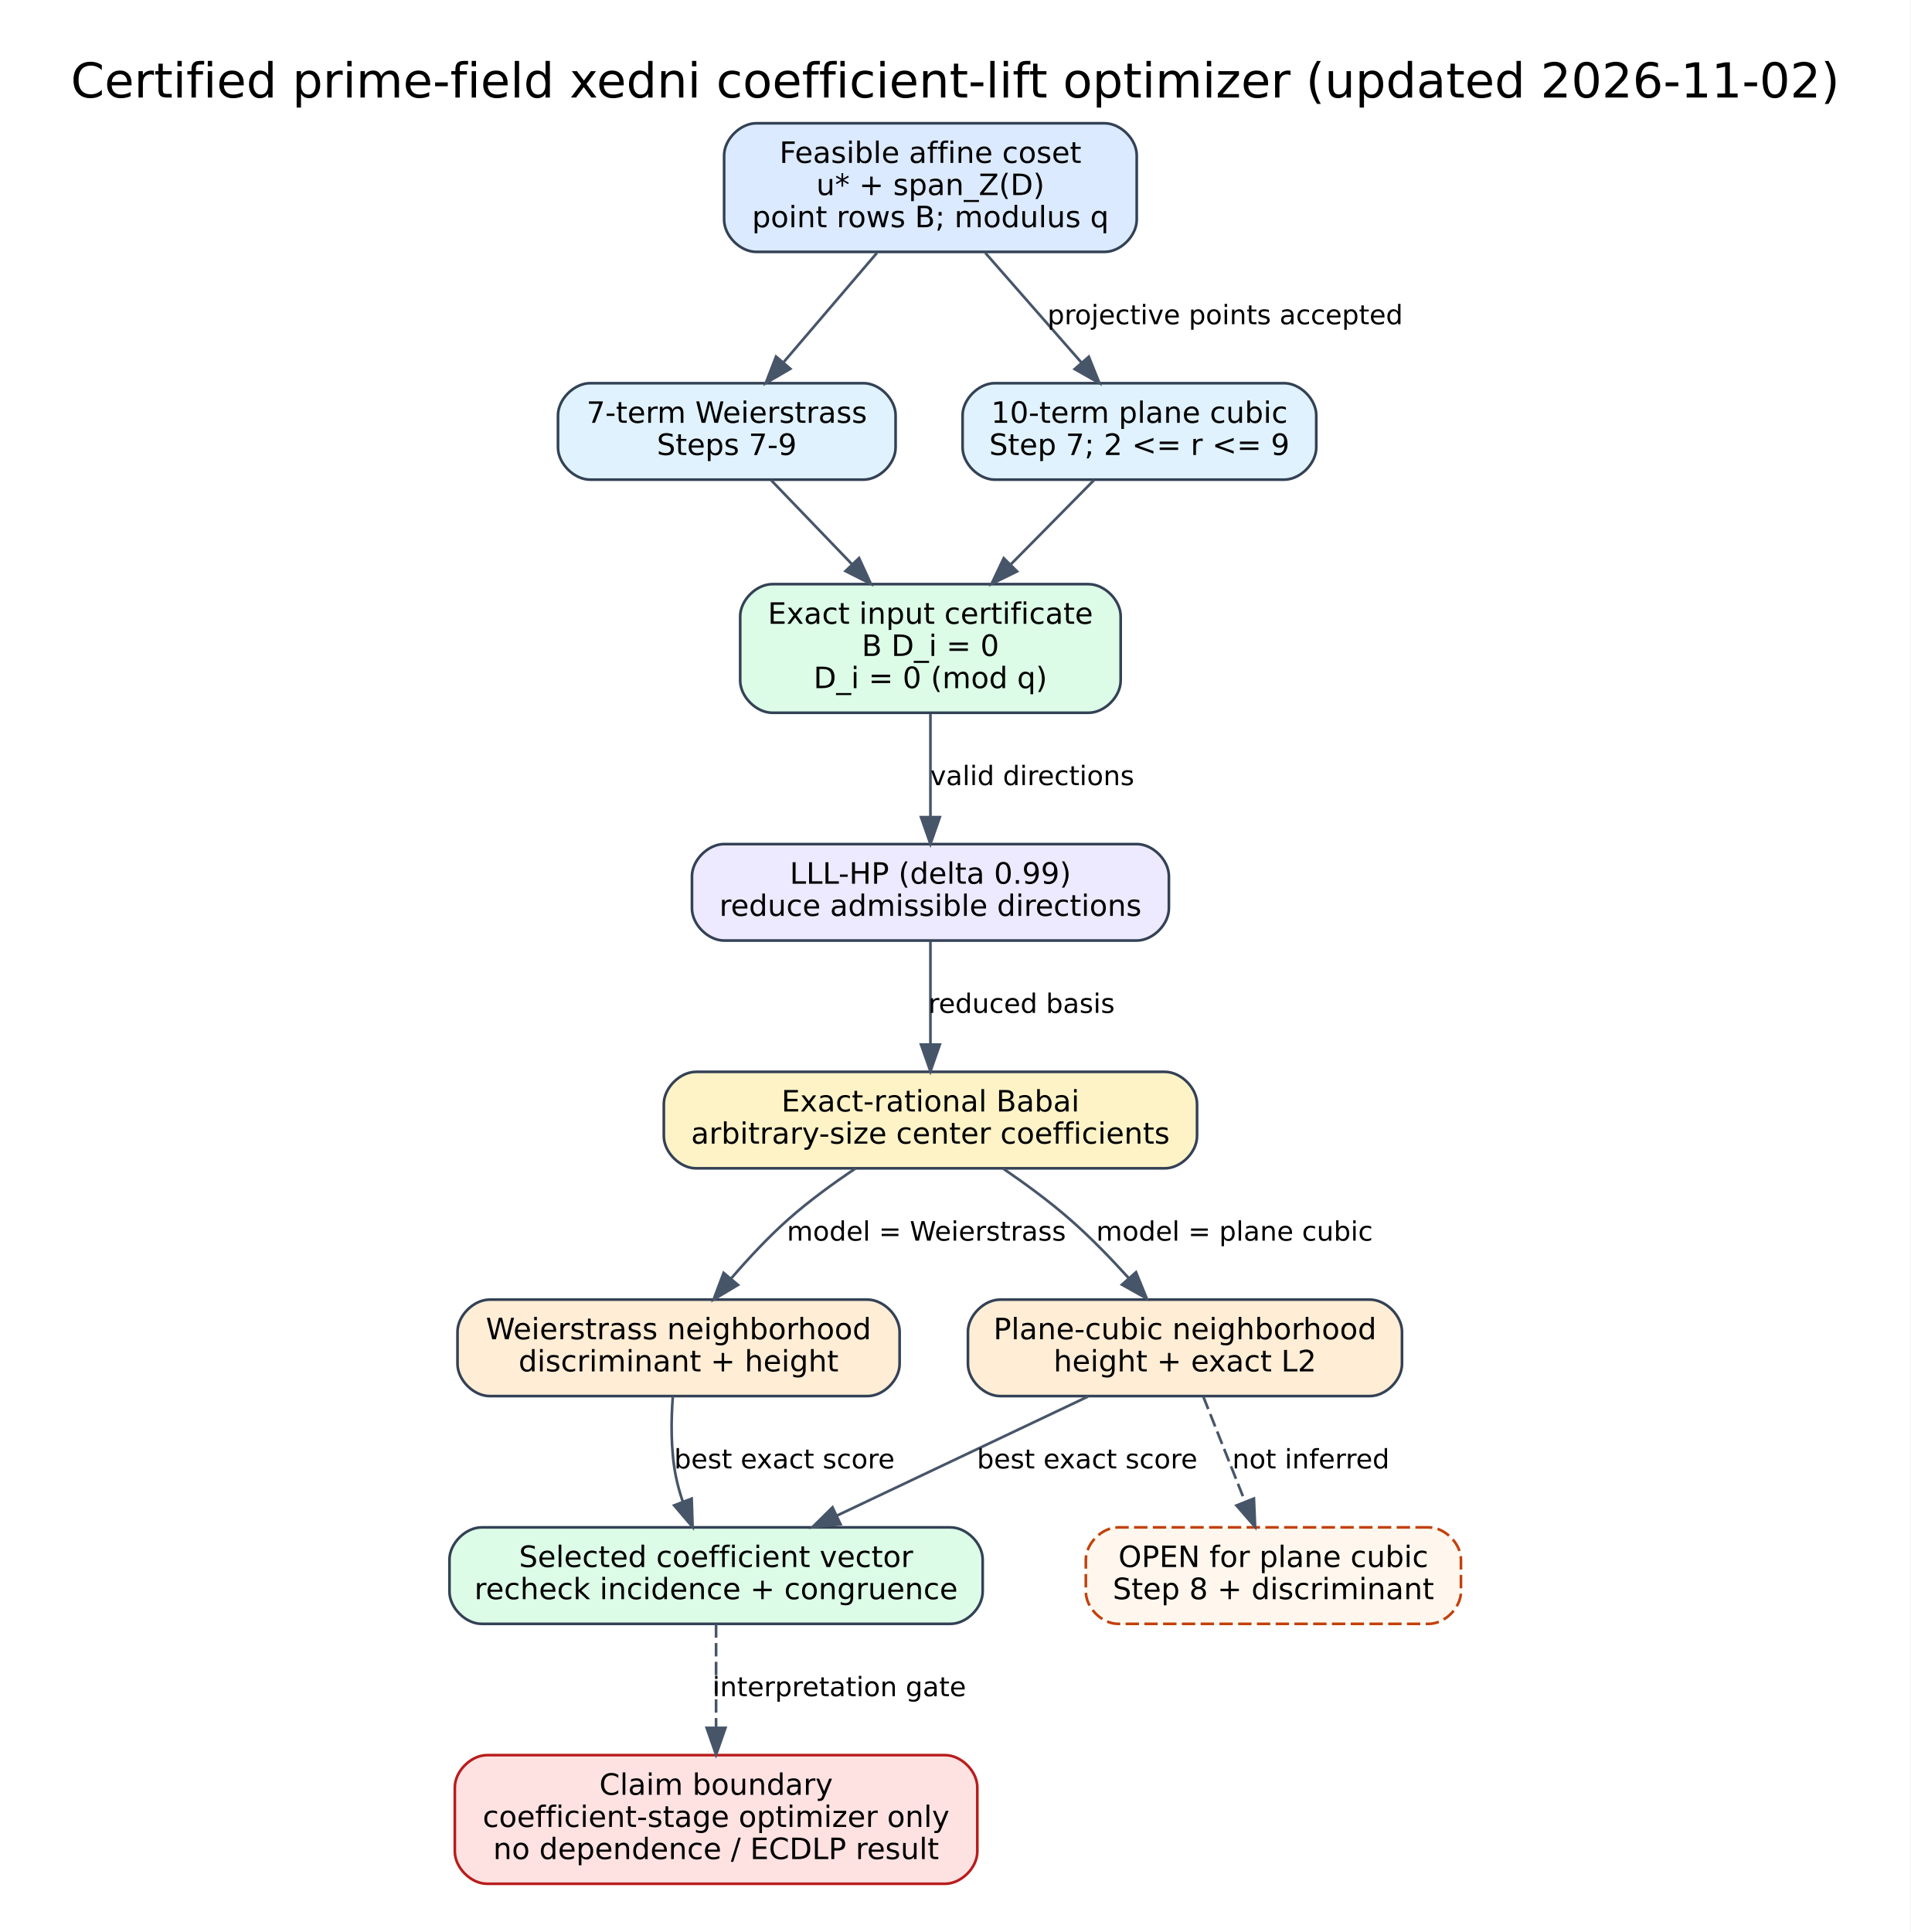
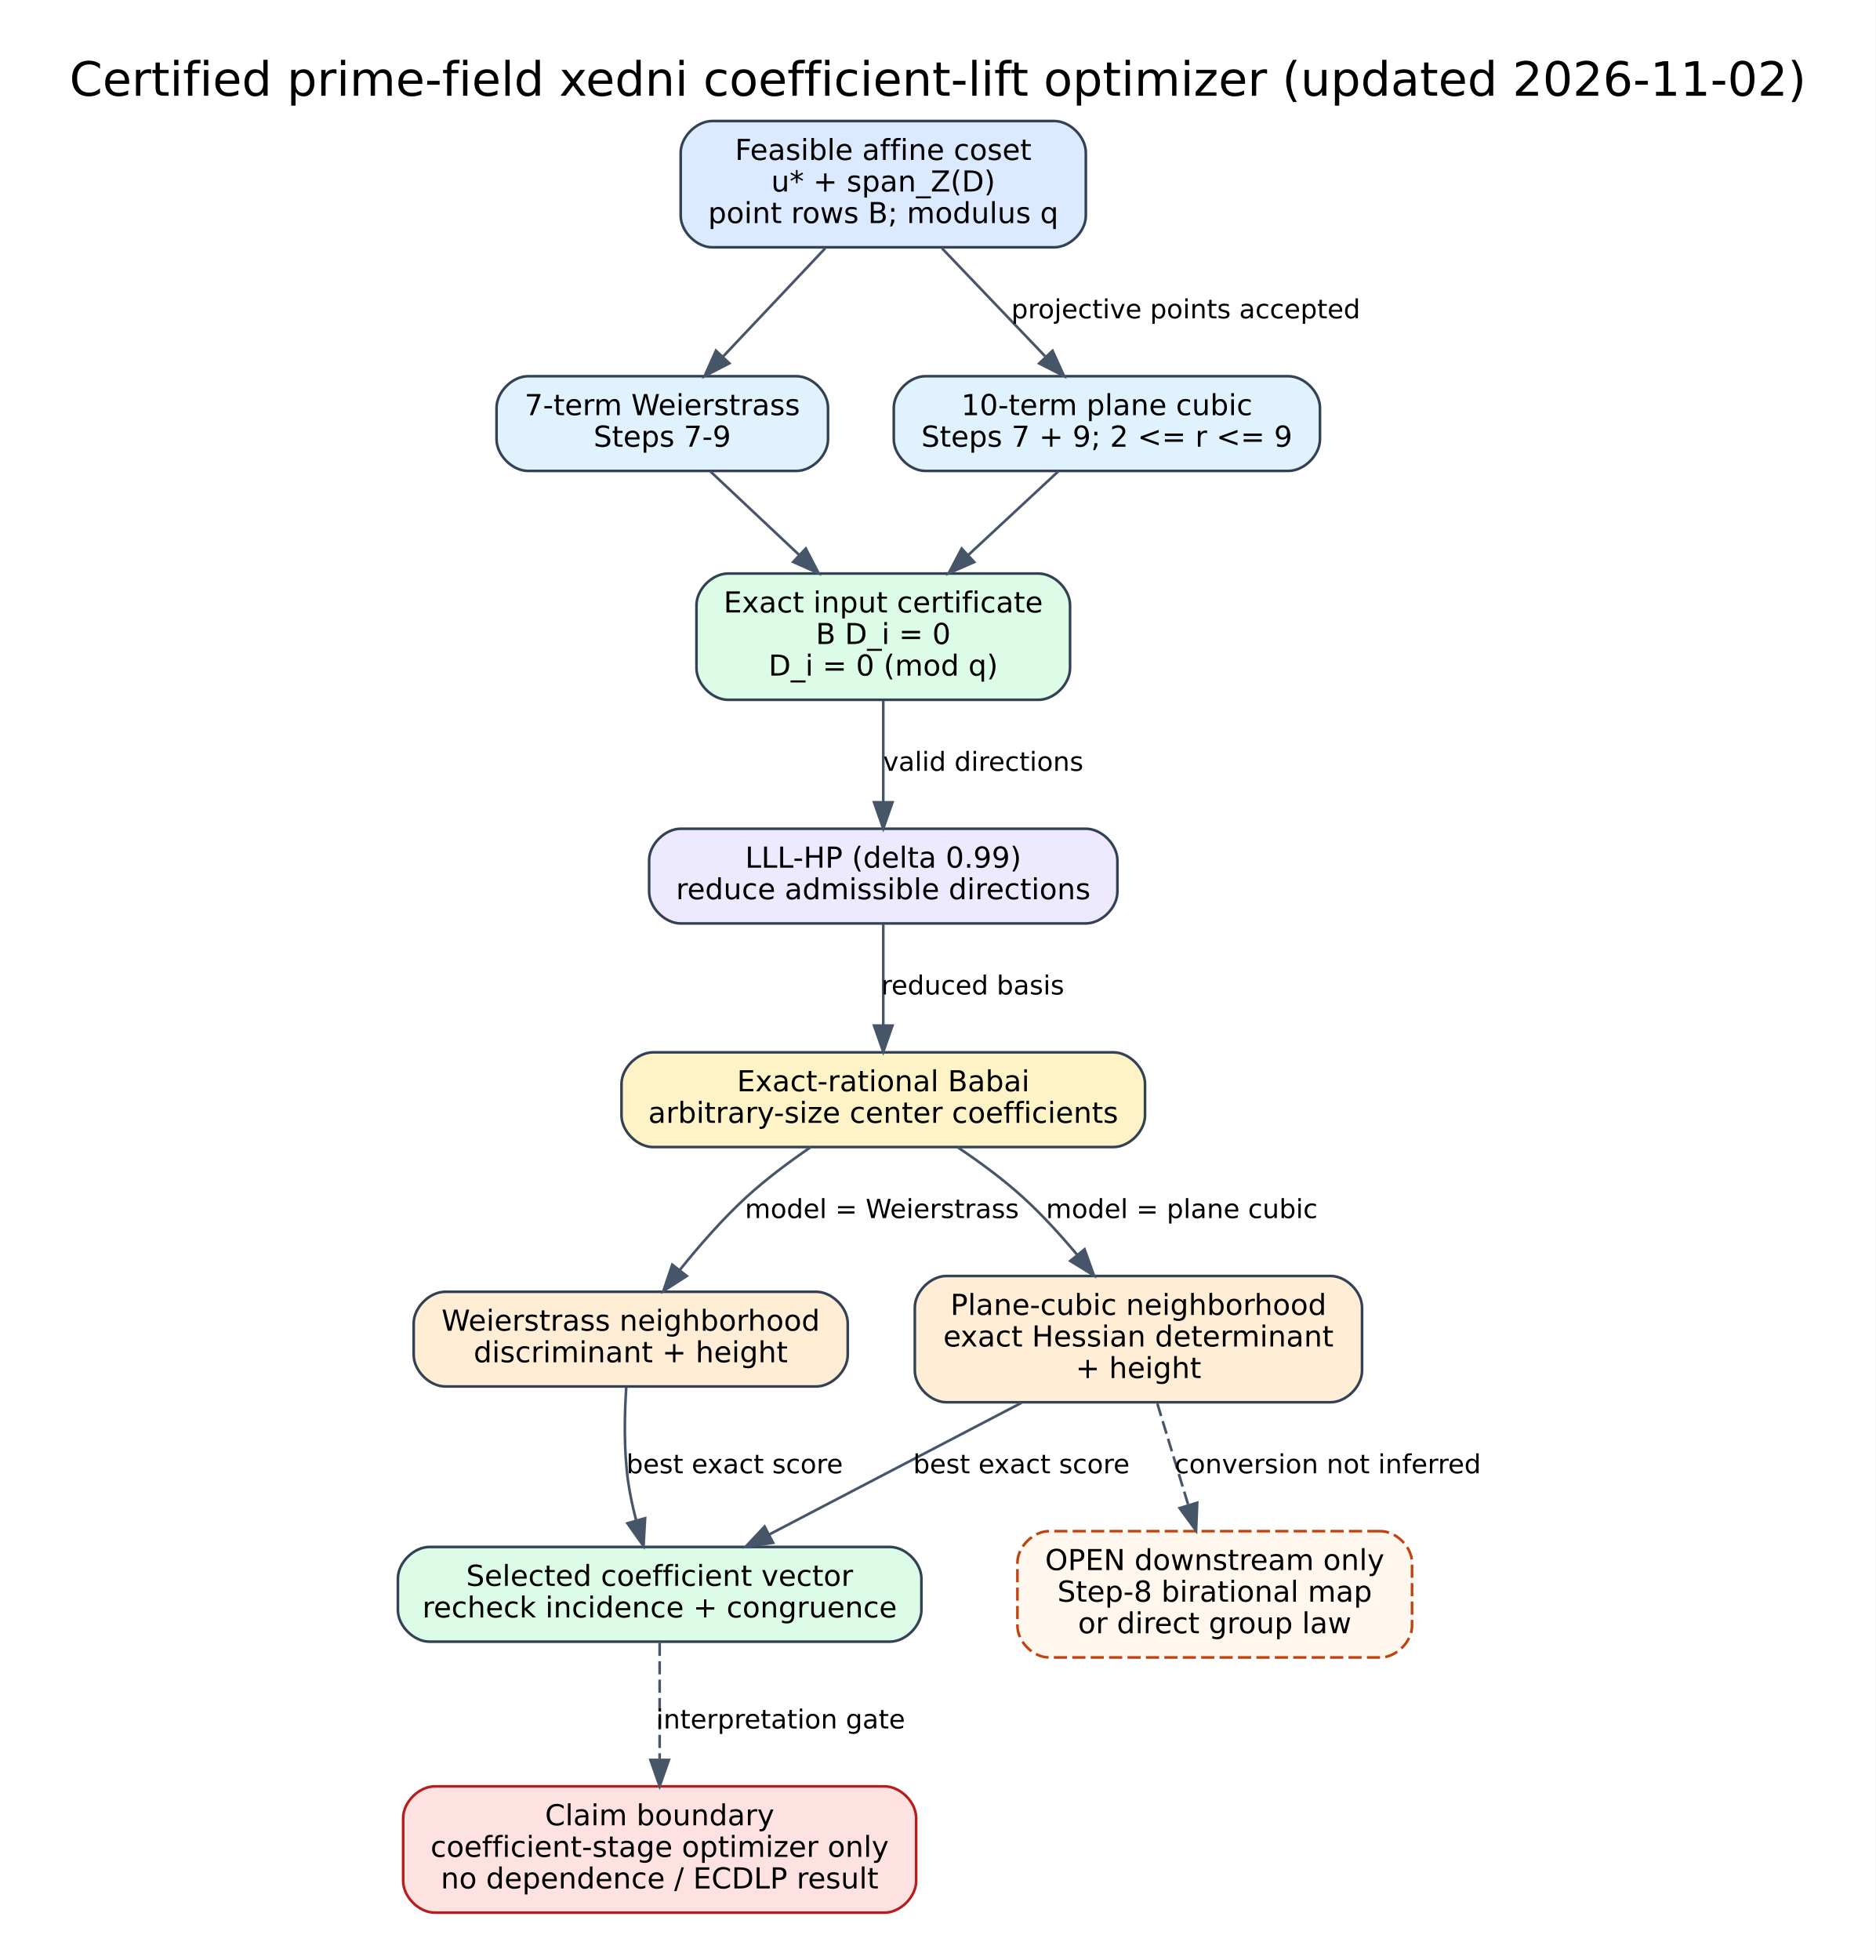
- <svg xmlns="http://www.w3.org/2000/svg" width="713pt" height="721pt" viewBox="0.00 0.00 713.00 721.00">
-   <g id="graph0" class="graph" transform="scale(1 1) rotate(0) translate(18 703)">
-     <polygon fill="white" stroke="transparent" points="-18,18 -18,-703 695,-703 695,18 -18,18" />
-     <text text-anchor="middle" x="338.5" y="-666.6" font-family="DejaVu Sans" font-size="18.00">Certified prime-field xedni coefficient-lift optimizer (updated 2026-11-02)</text>
+ <svg xmlns="http://www.w3.org/2000/svg" width="713pt" height="745pt" viewBox="0.00 0.00 713.00 745.00">
+   <g id="graph0" class="graph" transform="scale(1 1) rotate(0) translate(18 727)">
+     <polygon fill="white" stroke="transparent" points="-18,18 -18,-727 695,-727 695,18 -18,18" />
+     <text text-anchor="middle" x="338.5" y="-690.6" font-family="DejaVu Sans" font-size="18.00">Certified prime-field xedni coefficient-lift optimizer (updated 2026-11-02)</text>
    <g id="node1" class="node">
-       <path fill="#dbeafe" stroke="#334155" d="M394.25,-657C394.25,-657 264.25,-657 264.25,-657 258.25,-657 252.25,-651 252.25,-645 252.25,-645 252.25,-621 252.25,-621 252.25,-615 258.25,-609 264.25,-609 264.25,-609 394.25,-609 394.25,-609 400.25,-609 406.25,-615 406.25,-621 406.25,-621 406.25,-645 406.25,-645 406.25,-651 400.25,-657 394.25,-657" />
-       <text text-anchor="middle" x="329.25" y="-642.2" font-family="DejaVu Sans" font-size="11.00">Feasible affine coset</text>
-       <text text-anchor="middle" x="329.25" y="-630.2" font-family="DejaVu Sans" font-size="11.00">u* + span_Z(D)</text>
-       <text text-anchor="middle" x="329.25" y="-618.2" font-family="DejaVu Sans" font-size="11.00">point rows B; modulus q</text>
+       <path fill="#dbeafe" stroke="#334155" d="M382.75,-681C382.75,-681 252.75,-681 252.75,-681 246.75,-681 240.75,-675 240.75,-669 240.75,-669 240.75,-645 240.75,-645 240.75,-639 246.75,-633 252.75,-633 252.75,-633 382.75,-633 382.75,-633 388.75,-633 394.75,-639 394.75,-645 394.75,-645 394.75,-669 394.75,-669 394.75,-675 388.75,-681 382.75,-681" />
+       <text text-anchor="middle" x="317.75" y="-666.2" font-family="DejaVu Sans" font-size="11.00">Feasible affine coset</text>
+       <text text-anchor="middle" x="317.75" y="-654.2" font-family="DejaVu Sans" font-size="11.00">u* + span_Z(D)</text>
+       <text text-anchor="middle" x="317.75" y="-642.2" font-family="DejaVu Sans" font-size="11.00">point rows B; modulus q</text>
    </g>
    <g id="node2" class="node">
-       <path fill="#e0f2fe" stroke="#334155" d="M304.25,-560C304.25,-560 202.25,-560 202.25,-560 196.25,-560 190.25,-554 190.25,-548 190.25,-548 190.25,-536 190.25,-536 190.25,-530 196.25,-524 202.25,-524 202.25,-524 304.25,-524 304.25,-524 310.25,-524 316.25,-530 316.25,-536 316.25,-536 316.25,-548 316.25,-548 316.25,-554 310.25,-560 304.25,-560" />
-       <text text-anchor="middle" x="253.25" y="-545.2" font-family="DejaVu Sans" font-size="11.00">7-term Weierstrass</text>
-       <text text-anchor="middle" x="253.25" y="-533.2" font-family="DejaVu Sans" font-size="11.00">Steps 7-9</text>
+       <path fill="#e0f2fe" stroke="#334155" d="M284.75,-584C284.75,-584 182.75,-584 182.75,-584 176.75,-584 170.75,-578 170.75,-572 170.75,-572 170.75,-560 170.75,-560 170.75,-554 176.75,-548 182.75,-548 182.75,-548 284.75,-548 284.75,-548 290.75,-548 296.75,-554 296.75,-560 296.75,-560 296.75,-572 296.75,-572 296.75,-578 290.75,-584 284.75,-584" />
+       <text text-anchor="middle" x="233.75" y="-569.2" font-family="DejaVu Sans" font-size="11.00">7-term Weierstrass</text>
+       <text text-anchor="middle" x="233.75" y="-557.2" font-family="DejaVu Sans" font-size="11.00">Steps 7-9</text>
    </g>
    <g id="edge1" class="edge">
-       <path fill="none" stroke="#475569" d="M309.28,-608.62C298.6,-596.11 285.45,-580.71 274.57,-567.97" />
-       <polygon fill="#475569" stroke="#475569" points="276.96,-565.37 267.8,-560.04 271.63,-569.92 276.96,-565.37" />
+       <path fill="none" stroke="#475569" d="M295.68,-632.62C283.76,-619.99 269.06,-604.42 256.98,-591.61" />
+       <polygon fill="#475569" stroke="#475569" points="259.24,-588.91 249.83,-584.04 254.15,-593.72 259.24,-588.91" />
    </g>
    <g id="node3" class="node">
-       <path fill="#e0f2fe" stroke="#334155" d="M461.25,-560C461.25,-560 353.25,-560 353.25,-560 347.25,-560 341.25,-554 341.25,-548 341.25,-548 341.25,-536 341.25,-536 341.25,-530 347.25,-524 353.25,-524 353.25,-524 461.25,-524 461.25,-524 467.25,-524 473.25,-530 473.25,-536 473.25,-536 473.25,-548 473.25,-548 473.25,-554 467.25,-560 461.25,-560" />
-       <text text-anchor="middle" x="407.25" y="-545.2" font-family="DejaVu Sans" font-size="11.00">10-term plane cubic</text>
-       <text text-anchor="middle" x="407.25" y="-533.2" font-family="DejaVu Sans" font-size="11.00">Step 7; 2 &lt;= r &lt;= 9</text>
+       <path fill="#e0f2fe" stroke="#334155" d="M471.75,-584C471.75,-584 333.75,-584 333.75,-584 327.75,-584 321.75,-578 321.75,-572 321.75,-572 321.75,-560 321.75,-560 321.75,-554 327.75,-548 333.75,-548 333.75,-548 471.75,-548 471.75,-548 477.75,-548 483.75,-554 483.75,-560 483.75,-560 483.75,-572 483.75,-572 483.75,-578 477.75,-584 471.75,-584" />
+       <text text-anchor="middle" x="402.75" y="-569.2" font-family="DejaVu Sans" font-size="11.00">10-term plane cubic</text>
+       <text text-anchor="middle" x="402.75" y="-557.2" font-family="DejaVu Sans" font-size="11.00">Steps 7 + 9; 2 &lt;= r &lt;= 9</text>
    </g>
    <g id="edge2" class="edge">
-       <path fill="none" stroke="#475569" d="M349.74,-608.62C360.81,-595.99 374.46,-580.42 385.68,-567.61" />
-       <polygon fill="#475569" stroke="#475569" points="388.36,-569.87 392.31,-560.04 383.09,-565.26 388.36,-569.87" />
-       <text text-anchor="middle" x="439.25" y="-582" font-family="DejaVu Sans" font-size="10.00">projective points accepted</text>
+       <path fill="none" stroke="#475569" d="M340.08,-632.62C352.14,-619.99 367.02,-604.42 379.25,-591.61" />
+       <polygon fill="#475569" stroke="#475569" points="382.1,-593.69 386.47,-584.04 377.04,-588.86 382.1,-593.69" />
+       <text text-anchor="middle" x="432.75" y="-606" font-family="DejaVu Sans" font-size="10.00">projective points accepted</text>
    </g>
    <g id="node4" class="node">
-       <path fill="#dcfce7" stroke="#334155" d="M388.25,-485C388.25,-485 270.25,-485 270.25,-485 264.25,-485 258.25,-479 258.25,-473 258.25,-473 258.25,-449 258.25,-449 258.25,-443 264.25,-437 270.25,-437 270.25,-437 388.25,-437 388.25,-437 394.25,-437 400.25,-443 400.25,-449 400.25,-449 400.25,-473 400.25,-473 400.25,-479 394.25,-485 388.25,-485" />
-       <text text-anchor="middle" x="329.25" y="-470.2" font-family="DejaVu Sans" font-size="11.00">Exact input certificate</text>
-       <text text-anchor="middle" x="329.25" y="-458.2" font-family="DejaVu Sans" font-size="11.00">B D_i = 0</text>
-       <text text-anchor="middle" x="329.25" y="-446.2" font-family="DejaVu Sans" font-size="11.00">D_i = 0 (mod q)</text>
+       <path fill="#dcfce7" stroke="#334155" d="M376.75,-509C376.75,-509 258.75,-509 258.75,-509 252.75,-509 246.75,-503 246.75,-497 246.75,-497 246.75,-473 246.75,-473 246.75,-467 252.75,-461 258.75,-461 258.75,-461 376.75,-461 376.75,-461 382.75,-461 388.75,-467 388.75,-473 388.75,-473 388.75,-497 388.75,-497 388.75,-503 382.75,-509 376.75,-509" />
+       <text text-anchor="middle" x="317.75" y="-494.2" font-family="DejaVu Sans" font-size="11.00">Exact input certificate</text>
+       <text text-anchor="middle" x="317.75" y="-482.2" font-family="DejaVu Sans" font-size="11.00">B D_i = 0</text>
+       <text text-anchor="middle" x="317.75" y="-470.2" font-family="DejaVu Sans" font-size="11.00">D_i = 0 (mod q)</text>
    </g>
    <g id="edge3" class="edge">
-       <path fill="none" stroke="#475569" d="M269.74,-523.86C278.61,-514.64 289.81,-503 300.09,-492.31" />
-       <polygon fill="#475569" stroke="#475569" points="302.61,-494.74 307.02,-485.1 297.57,-489.88 302.61,-494.74" />
+       <path fill="none" stroke="#475569" d="M251.98,-547.86C261.87,-538.55 274.39,-526.78 285.85,-516" />
+       <polygon fill="#475569" stroke="#475569" points="288.3,-518.5 293.18,-509.1 283.5,-513.41 288.3,-518.5" />
    </g>
    <g id="edge4" class="edge">
-       <path fill="none" stroke="#475569" d="M390.33,-523.86C381.22,-514.64 369.73,-503 359.18,-492.31" />
-       <polygon fill="#475569" stroke="#475569" points="361.58,-489.76 352.06,-485.1 356.6,-494.68 361.58,-489.76" />
+       <path fill="none" stroke="#475569" d="M384.31,-547.86C374.29,-538.55 361.62,-526.78 350.03,-516" />
+       <polygon fill="#475569" stroke="#475569" points="352.32,-513.35 342.61,-509.1 347.55,-518.48 352.32,-513.35" />
    </g>
    <g id="node5" class="node">
-       <path fill="#ede9fe" stroke="#334155" d="M406.25,-388C406.25,-388 252.25,-388 252.25,-388 246.25,-388 240.25,-382 240.25,-376 240.25,-376 240.25,-364 240.25,-364 240.25,-358 246.25,-352 252.25,-352 252.25,-352 406.25,-352 406.25,-352 412.25,-352 418.25,-358 418.25,-364 418.25,-364 418.25,-376 418.25,-376 418.25,-382 412.25,-388 406.25,-388" />
-       <text text-anchor="middle" x="329.25" y="-373.2" font-family="DejaVu Sans" font-size="11.00">LLL-HP (delta 0.99)</text>
-       <text text-anchor="middle" x="329.25" y="-361.2" font-family="DejaVu Sans" font-size="11.00">reduce admissible directions</text>
+       <path fill="#ede9fe" stroke="#334155" d="M394.75,-412C394.75,-412 240.75,-412 240.75,-412 234.75,-412 228.75,-406 228.75,-400 228.75,-400 228.75,-388 228.75,-388 228.75,-382 234.75,-376 240.75,-376 240.75,-376 394.75,-376 394.75,-376 400.75,-376 406.75,-382 406.75,-388 406.75,-388 406.75,-400 406.75,-400 406.75,-406 400.75,-412 394.75,-412" />
+       <text text-anchor="middle" x="317.75" y="-397.2" font-family="DejaVu Sans" font-size="11.00">LLL-HP (delta 0.99)</text>
+       <text text-anchor="middle" x="317.75" y="-385.2" font-family="DejaVu Sans" font-size="11.00">reduce admissible directions</text>
    </g>
    <g id="edge5" class="edge">
-       <path fill="none" stroke="#475569" d="M329.25,-436.62C329.25,-424.83 329.25,-410.46 329.25,-398.18" />
-       <polygon fill="#475569" stroke="#475569" points="332.75,-398.04 329.25,-388.04 325.75,-398.04 332.75,-398.04" />
-       <text text-anchor="middle" x="367.25" y="-410" font-family="DejaVu Sans" font-size="10.00">valid directions</text>
+       <path fill="none" stroke="#475569" d="M317.75,-460.62C317.75,-448.83 317.75,-434.46 317.75,-422.18" />
+       <polygon fill="#475569" stroke="#475569" points="321.25,-422.04 317.75,-412.04 314.25,-422.04 321.25,-422.04" />
+       <text text-anchor="middle" x="355.75" y="-434" font-family="DejaVu Sans" font-size="10.00">valid directions</text>
    </g>
    <g id="node6" class="node">
-       <path fill="#fef3c7" stroke="#334155" d="M416.75,-303C416.75,-303 241.75,-303 241.75,-303 235.75,-303 229.75,-297 229.75,-291 229.75,-291 229.75,-279 229.75,-279 229.75,-273 235.75,-267 241.75,-267 241.75,-267 416.75,-267 416.75,-267 422.75,-267 428.75,-273 428.75,-279 428.75,-279 428.75,-291 428.75,-291 428.75,-297 422.75,-303 416.75,-303" />
-       <text text-anchor="middle" x="329.25" y="-288.2" font-family="DejaVu Sans" font-size="11.00">Exact-rational Babai</text>
-       <text text-anchor="middle" x="329.25" y="-276.2" font-family="DejaVu Sans" font-size="11.00">arbitrary-size center coefficients</text>
+       <path fill="#fef3c7" stroke="#334155" d="M405.25,-327C405.25,-327 230.25,-327 230.25,-327 224.25,-327 218.25,-321 218.25,-315 218.25,-315 218.25,-303 218.25,-303 218.25,-297 224.25,-291 230.25,-291 230.25,-291 405.25,-291 405.25,-291 411.25,-291 417.25,-297 417.25,-303 417.25,-303 417.25,-315 417.25,-315 417.25,-321 411.25,-327 405.25,-327" />
+       <text text-anchor="middle" x="317.75" y="-312.2" font-family="DejaVu Sans" font-size="11.00">Exact-rational Babai</text>
+       <text text-anchor="middle" x="317.75" y="-300.2" font-family="DejaVu Sans" font-size="11.00">arbitrary-size center coefficients</text>
    </g>
    <g id="edge6" class="edge">
-       <path fill="none" stroke="#475569" d="M329.25,-351.8C329.25,-340.67 329.25,-325.94 329.25,-313.24" />
-       <polygon fill="#475569" stroke="#475569" points="332.75,-313.18 329.25,-303.18 325.75,-313.18 332.75,-313.18" />
-       <text text-anchor="middle" x="363.25" y="-325" font-family="DejaVu Sans" font-size="10.00">reduced basis</text>
+       <path fill="none" stroke="#475569" d="M317.75,-375.8C317.75,-364.67 317.75,-349.94 317.75,-337.24" />
+       <polygon fill="#475569" stroke="#475569" points="321.25,-337.18 317.75,-327.18 314.25,-337.18 321.25,-337.18" />
+       <text text-anchor="middle" x="351.75" y="-349" font-family="DejaVu Sans" font-size="10.00">reduced basis</text>
    </g>
    <g id="node7" class="node">
-       <path fill="#ffedd5" stroke="#334155" d="M305.75,-218C305.75,-218 164.75,-218 164.75,-218 158.75,-218 152.75,-212 152.75,-206 152.75,-206 152.75,-194 152.75,-194 152.75,-188 158.75,-182 164.75,-182 164.75,-182 305.75,-182 305.75,-182 311.75,-182 317.75,-188 317.75,-194 317.75,-194 317.75,-206 317.75,-206 317.75,-212 311.75,-218 305.75,-218" />
-       <text text-anchor="middle" x="235.25" y="-203.2" font-family="DejaVu Sans" font-size="11.00">Weierstrass neighborhood</text>
-       <text text-anchor="middle" x="235.25" y="-191.2" font-family="DejaVu Sans" font-size="11.00">discriminant + height</text>
+       <path fill="#ffedd5" stroke="#334155" d="M292.25,-236C292.25,-236 151.25,-236 151.25,-236 145.25,-236 139.25,-230 139.25,-224 139.25,-224 139.25,-212 139.25,-212 139.25,-206 145.25,-200 151.25,-200 151.25,-200 292.25,-200 292.25,-200 298.25,-200 304.25,-206 304.25,-212 304.25,-212 304.25,-224 304.25,-224 304.25,-230 298.25,-236 292.25,-236" />
+       <text text-anchor="middle" x="221.75" y="-221.2" font-family="DejaVu Sans" font-size="11.00">Weierstrass neighborhood</text>
+       <text text-anchor="middle" x="221.75" y="-209.2" font-family="DejaVu Sans" font-size="11.00">discriminant + height</text>
    </g>
    <g id="edge7" class="edge">
-       <path fill="none" stroke="#475569" d="M301.3,-266.96C292.91,-261.34 283.91,-254.79 276.25,-248 268.75,-241.36 261.32,-233.37 254.88,-225.89" />
-       <polygon fill="#475569" stroke="#475569" points="257.43,-223.48 248.33,-218.05 252.06,-227.97 257.43,-223.48" />
-       <text text-anchor="middle" x="327.75" y="-240" font-family="DejaVu Sans" font-size="10.00">model = Weierstrass</text>
+       <path fill="none" stroke="#475569" d="M289.97,-290.83C281.82,-285.25 273.12,-278.75 265.75,-272 256.7,-263.71 247.84,-253.55 240.47,-244.36" />
+       <polygon fill="#475569" stroke="#475569" points="243.06,-241.99 234.15,-236.26 237.55,-246.3 243.06,-241.99" />
+       <text text-anchor="middle" x="317.25" y="-264" font-family="DejaVu Sans" font-size="10.00">model = Weierstrass</text>
    </g>
    <g id="node8" class="node">
-       <path fill="#ffedd5" stroke="#334155" d="M493.25,-218C493.25,-218 355.25,-218 355.25,-218 349.25,-218 343.25,-212 343.25,-206 343.25,-206 343.25,-194 343.25,-194 343.25,-188 349.25,-182 355.25,-182 355.25,-182 493.25,-182 493.25,-182 499.25,-182 505.25,-188 505.25,-194 505.25,-194 505.25,-206 505.25,-206 505.25,-212 499.25,-218 493.25,-218" />
-       <text text-anchor="middle" x="424.25" y="-203.2" font-family="DejaVu Sans" font-size="11.00">Plane-cubic neighborhood</text>
-       <text text-anchor="middle" x="424.25" y="-191.2" font-family="DejaVu Sans" font-size="11.00">height + exact L2</text>
+       <path fill="#ffedd5" stroke="#334155" d="M487.75,-242C487.75,-242 341.75,-242 341.75,-242 335.75,-242 329.75,-236 329.75,-230 329.75,-230 329.75,-206 329.75,-206 329.75,-200 335.75,-194 341.75,-194 341.75,-194 487.75,-194 487.75,-194 493.75,-194 499.75,-200 499.75,-206 499.75,-206 499.75,-230 499.75,-230 499.75,-236 493.75,-242 487.75,-242" />
+       <text text-anchor="middle" x="414.75" y="-227.2" font-family="DejaVu Sans" font-size="11.00">Plane-cubic neighborhood</text>
+       <text text-anchor="middle" x="414.75" y="-215.2" font-family="DejaVu Sans" font-size="11.00">exact Hessian determinant</text>
+       <text text-anchor="middle" x="414.75" y="-203.2" font-family="DejaVu Sans" font-size="11.00">+ height</text>
    </g>
    <g id="edge8" class="edge">
-       <path fill="none" stroke="#475569" d="M356.29,-266.97C364.59,-261.3 373.56,-254.72 381.25,-248 388.84,-241.38 396.47,-233.52 403.15,-226.14" />
-       <polygon fill="#475569" stroke="#475569" points="405.98,-228.22 409.98,-218.41 400.74,-223.58 405.98,-228.22" />
-       <text text-anchor="middle" x="442.75" y="-240" font-family="DejaVu Sans" font-size="10.00">model = plane cubic</text>
+       <path fill="none" stroke="#475569" d="M346.08,-290.89C354.39,-285.32 363.26,-278.8 370.75,-272 377.97,-265.45 385.05,-257.69 391.35,-250.17" />
+       <polygon fill="#475569" stroke="#475569" points="394.27,-252.13 397.85,-242.16 388.83,-247.72 394.27,-252.13" />
+       <text text-anchor="middle" x="431.25" y="-264" font-family="DejaVu Sans" font-size="10.00">model = plane cubic</text>
    </g>
    <g id="node9" class="node">
-       <path fill="#dcfce7" stroke="#334155" d="M336.75,-133C336.75,-133 161.75,-133 161.75,-133 155.75,-133 149.75,-127 149.75,-121 149.75,-121 149.75,-109 149.75,-109 149.75,-103 155.75,-97 161.75,-97 161.75,-97 336.75,-97 336.75,-97 342.75,-97 348.75,-103 348.75,-109 348.75,-109 348.75,-121 348.75,-121 348.75,-127 342.75,-133 336.75,-133" />
-       <text text-anchor="middle" x="249.25" y="-118.2" font-family="DejaVu Sans" font-size="11.00">Selected coefficient vector</text>
-       <text text-anchor="middle" x="249.25" y="-106.2" font-family="DejaVu Sans" font-size="11.00">recheck incidence + congruence</text>
+       <path fill="#dcfce7" stroke="#334155" d="M320.25,-139C320.25,-139 145.25,-139 145.25,-139 139.25,-139 133.25,-133 133.25,-127 133.25,-127 133.25,-115 133.25,-115 133.25,-109 139.25,-103 145.25,-103 145.25,-103 320.25,-103 320.25,-103 326.25,-103 332.25,-109 332.25,-115 332.25,-115 332.25,-127 332.25,-127 332.25,-133 326.25,-139 320.25,-139" />
+       <text text-anchor="middle" x="232.75" y="-124.2" font-family="DejaVu Sans" font-size="11.00">Selected coefficient vector</text>
+       <text text-anchor="middle" x="232.75" y="-112.2" font-family="DejaVu Sans" font-size="11.00">recheck incidence + congruence</text>
    </g>
    <g id="edge9" class="edge">
-       <path fill="none" stroke="#475569" d="M233.11,-181.87C232.43,-172.9 232.3,-161.76 234.25,-152 234.87,-148.91 235.76,-145.76 236.8,-142.67" />
-       <polygon fill="#475569" stroke="#475569" points="240.14,-143.73 240.49,-133.14 233.61,-141.2 240.14,-143.73" />
-       <text text-anchor="middle" x="274.75" y="-155" font-family="DejaVu Sans" font-size="10.00">best exact score</text>
+       <path fill="none" stroke="#475569" d="M220.06,-199.73C219.37,-189.33 219.09,-175.85 220.75,-164 221.44,-159.09 222.55,-153.96 223.84,-149.03" />
+       <polygon fill="#475569" stroke="#475569" points="227.22,-149.92 226.62,-139.34 220.5,-147.98 227.22,-149.92" />
+       <text text-anchor="middle" x="261.25" y="-167" font-family="DejaVu Sans" font-size="10.00">best exact score</text>
    </g>
    <g id="edge10" class="edge">
-       <path fill="none" stroke="#475569" d="M387.99,-181.8C360.8,-168.91 323.41,-151.17 294.3,-137.37" />
-       <polygon fill="#475569" stroke="#475569" points="295.7,-134.16 285.16,-133.03 292.7,-140.48 295.7,-134.16" />
-       <text text-anchor="middle" x="387.75" y="-155" font-family="DejaVu Sans" font-size="10.00">best exact score</text>
+       <path fill="none" stroke="#475569" d="M370.23,-193.76C340.98,-178.49 302.98,-158.66 274.34,-143.71" />
+       <polygon fill="#475569" stroke="#475569" points="275.88,-140.57 265.4,-139.04 272.64,-146.77 275.88,-140.57" />
+       <text text-anchor="middle" x="370.25" y="-167" font-family="DejaVu Sans" font-size="10.00">best exact score</text>
    </g>
    <g id="node10" class="node">
-       <path fill="#fff7ed" stroke="#c2410c" stroke-dasharray="5,2" d="M515.25,-133C515.25,-133 399.25,-133 399.25,-133 393.25,-133 387.25,-127 387.25,-121 387.25,-121 387.25,-109 387.25,-109 387.25,-103 393.25,-97 399.25,-97 399.25,-97 515.25,-97 515.25,-97 521.25,-97 527.25,-103 527.25,-109 527.25,-109 527.25,-121 527.25,-121 527.25,-127 521.25,-133 515.25,-133" />
-       <text text-anchor="middle" x="457.25" y="-118.2" font-family="DejaVu Sans" font-size="11.00">OPEN for plane cubic</text>
-       <text text-anchor="middle" x="457.25" y="-106.2" font-family="DejaVu Sans" font-size="11.00">Step 8 + discriminant</text>
+       <path fill="#fff7ed" stroke="#c2410c" stroke-dasharray="5,2" d="M506.75,-145C506.75,-145 380.75,-145 380.75,-145 374.75,-145 368.75,-139 368.75,-133 368.75,-133 368.75,-109 368.75,-109 368.75,-103 374.75,-97 380.75,-97 380.75,-97 506.75,-97 506.75,-97 512.75,-97 518.75,-103 518.75,-109 518.75,-109 518.75,-133 518.75,-133 518.75,-139 512.75,-145 506.75,-145" />
+       <text text-anchor="middle" x="443.75" y="-130.2" font-family="DejaVu Sans" font-size="11.00">OPEN downstream only</text>
+       <text text-anchor="middle" x="443.75" y="-118.2" font-family="DejaVu Sans" font-size="11.00">Step-8 birational map</text>
+       <text text-anchor="middle" x="443.75" y="-106.2" font-family="DejaVu Sans" font-size="11.00">or direct group law</text>
    </g>
    <g id="edge11" class="edge">
-       <path fill="none" stroke="#475569" stroke-dasharray="5,2" d="M431.09,-181.8C435.6,-170.45 441.6,-155.35 446.72,-142.48" />
-       <polygon fill="#475569" stroke="#475569" points="449.98,-143.76 450.42,-133.18 443.47,-141.17 449.98,-143.76" />
-       <text text-anchor="middle" x="471.25" y="-155" font-family="DejaVu Sans" font-size="10.00">not inferred</text>
+       <path fill="none" stroke="#475569" stroke-dasharray="5,2" d="M421.92,-193.52C425.47,-181.9 429.81,-167.68 433.68,-154.98" />
+       <polygon fill="#475569" stroke="#475569" points="437.09,-155.8 436.66,-145.21 430.4,-153.76 437.09,-155.8" />
+       <text text-anchor="middle" x="486.75" y="-167" font-family="DejaVu Sans" font-size="10.00">conversion not inferred</text>
    </g>
    <g id="node11" class="node">
-       <path fill="#fee2e2" stroke="#b91c1c" d="M334.75,-48C334.75,-48 163.75,-48 163.75,-48 157.75,-48 151.75,-42 151.75,-36 151.75,-36 151.75,-12 151.75,-12 151.75,-6 157.75,0 163.75,0 163.75,0 334.75,0 334.75,0 340.75,0 346.75,-6 346.75,-12 346.75,-12 346.75,-36 346.75,-36 346.75,-42 340.75,-48 334.75,-48" />
-       <text text-anchor="middle" x="249.25" y="-33.2" font-family="DejaVu Sans" font-size="11.00">Claim boundary</text>
-       <text text-anchor="middle" x="249.25" y="-21.2" font-family="DejaVu Sans" font-size="11.00">coefficient-stage optimizer only</text>
-       <text text-anchor="middle" x="249.25" y="-9.2" font-family="DejaVu Sans" font-size="11.00">no dependence / ECDLP result</text>
+       <path fill="#fee2e2" stroke="#b91c1c" d="M318.25,-48C318.25,-48 147.25,-48 147.25,-48 141.25,-48 135.25,-42 135.25,-36 135.25,-36 135.25,-12 135.25,-12 135.25,-6 141.25,0 147.25,0 147.25,0 318.25,0 318.25,0 324.25,0 330.25,-6 330.25,-12 330.25,-12 330.25,-36 330.25,-36 330.25,-42 324.25,-48 318.25,-48" />
+       <text text-anchor="middle" x="232.75" y="-33.2" font-family="DejaVu Sans" font-size="11.00">Claim boundary</text>
+       <text text-anchor="middle" x="232.75" y="-21.2" font-family="DejaVu Sans" font-size="11.00">coefficient-stage optimizer only</text>
+       <text text-anchor="middle" x="232.75" y="-9.2" font-family="DejaVu Sans" font-size="11.00">no dependence / ECDLP result</text>
    </g>
    <g id="edge12" class="edge">
-       <path fill="none" stroke="#475569" stroke-dasharray="5,2" d="M249.25,-96.84C249.25,-85.92 249.25,-71.41 249.25,-58.29" />
-       <polygon fill="#475569" stroke="#475569" points="252.75,-58.17 249.25,-48.17 245.75,-58.17 252.75,-58.17" />
-       <text text-anchor="middle" x="295.25" y="-70" font-family="DejaVu Sans" font-size="10.00">interpretation gate</text>
+       <path fill="none" stroke="#475569" stroke-dasharray="5,2" d="M232.75,-102.58C232.75,-90.25 232.75,-73.33 232.75,-58.44" />
+       <polygon fill="#475569" stroke="#475569" points="236.25,-58.05 232.75,-48.05 229.25,-58.05 236.25,-58.05" />
+       <text text-anchor="middle" x="278.75" y="-70" font-family="DejaVu Sans" font-size="10.00">interpretation gate</text>
    </g>
  </g>
</svg>
